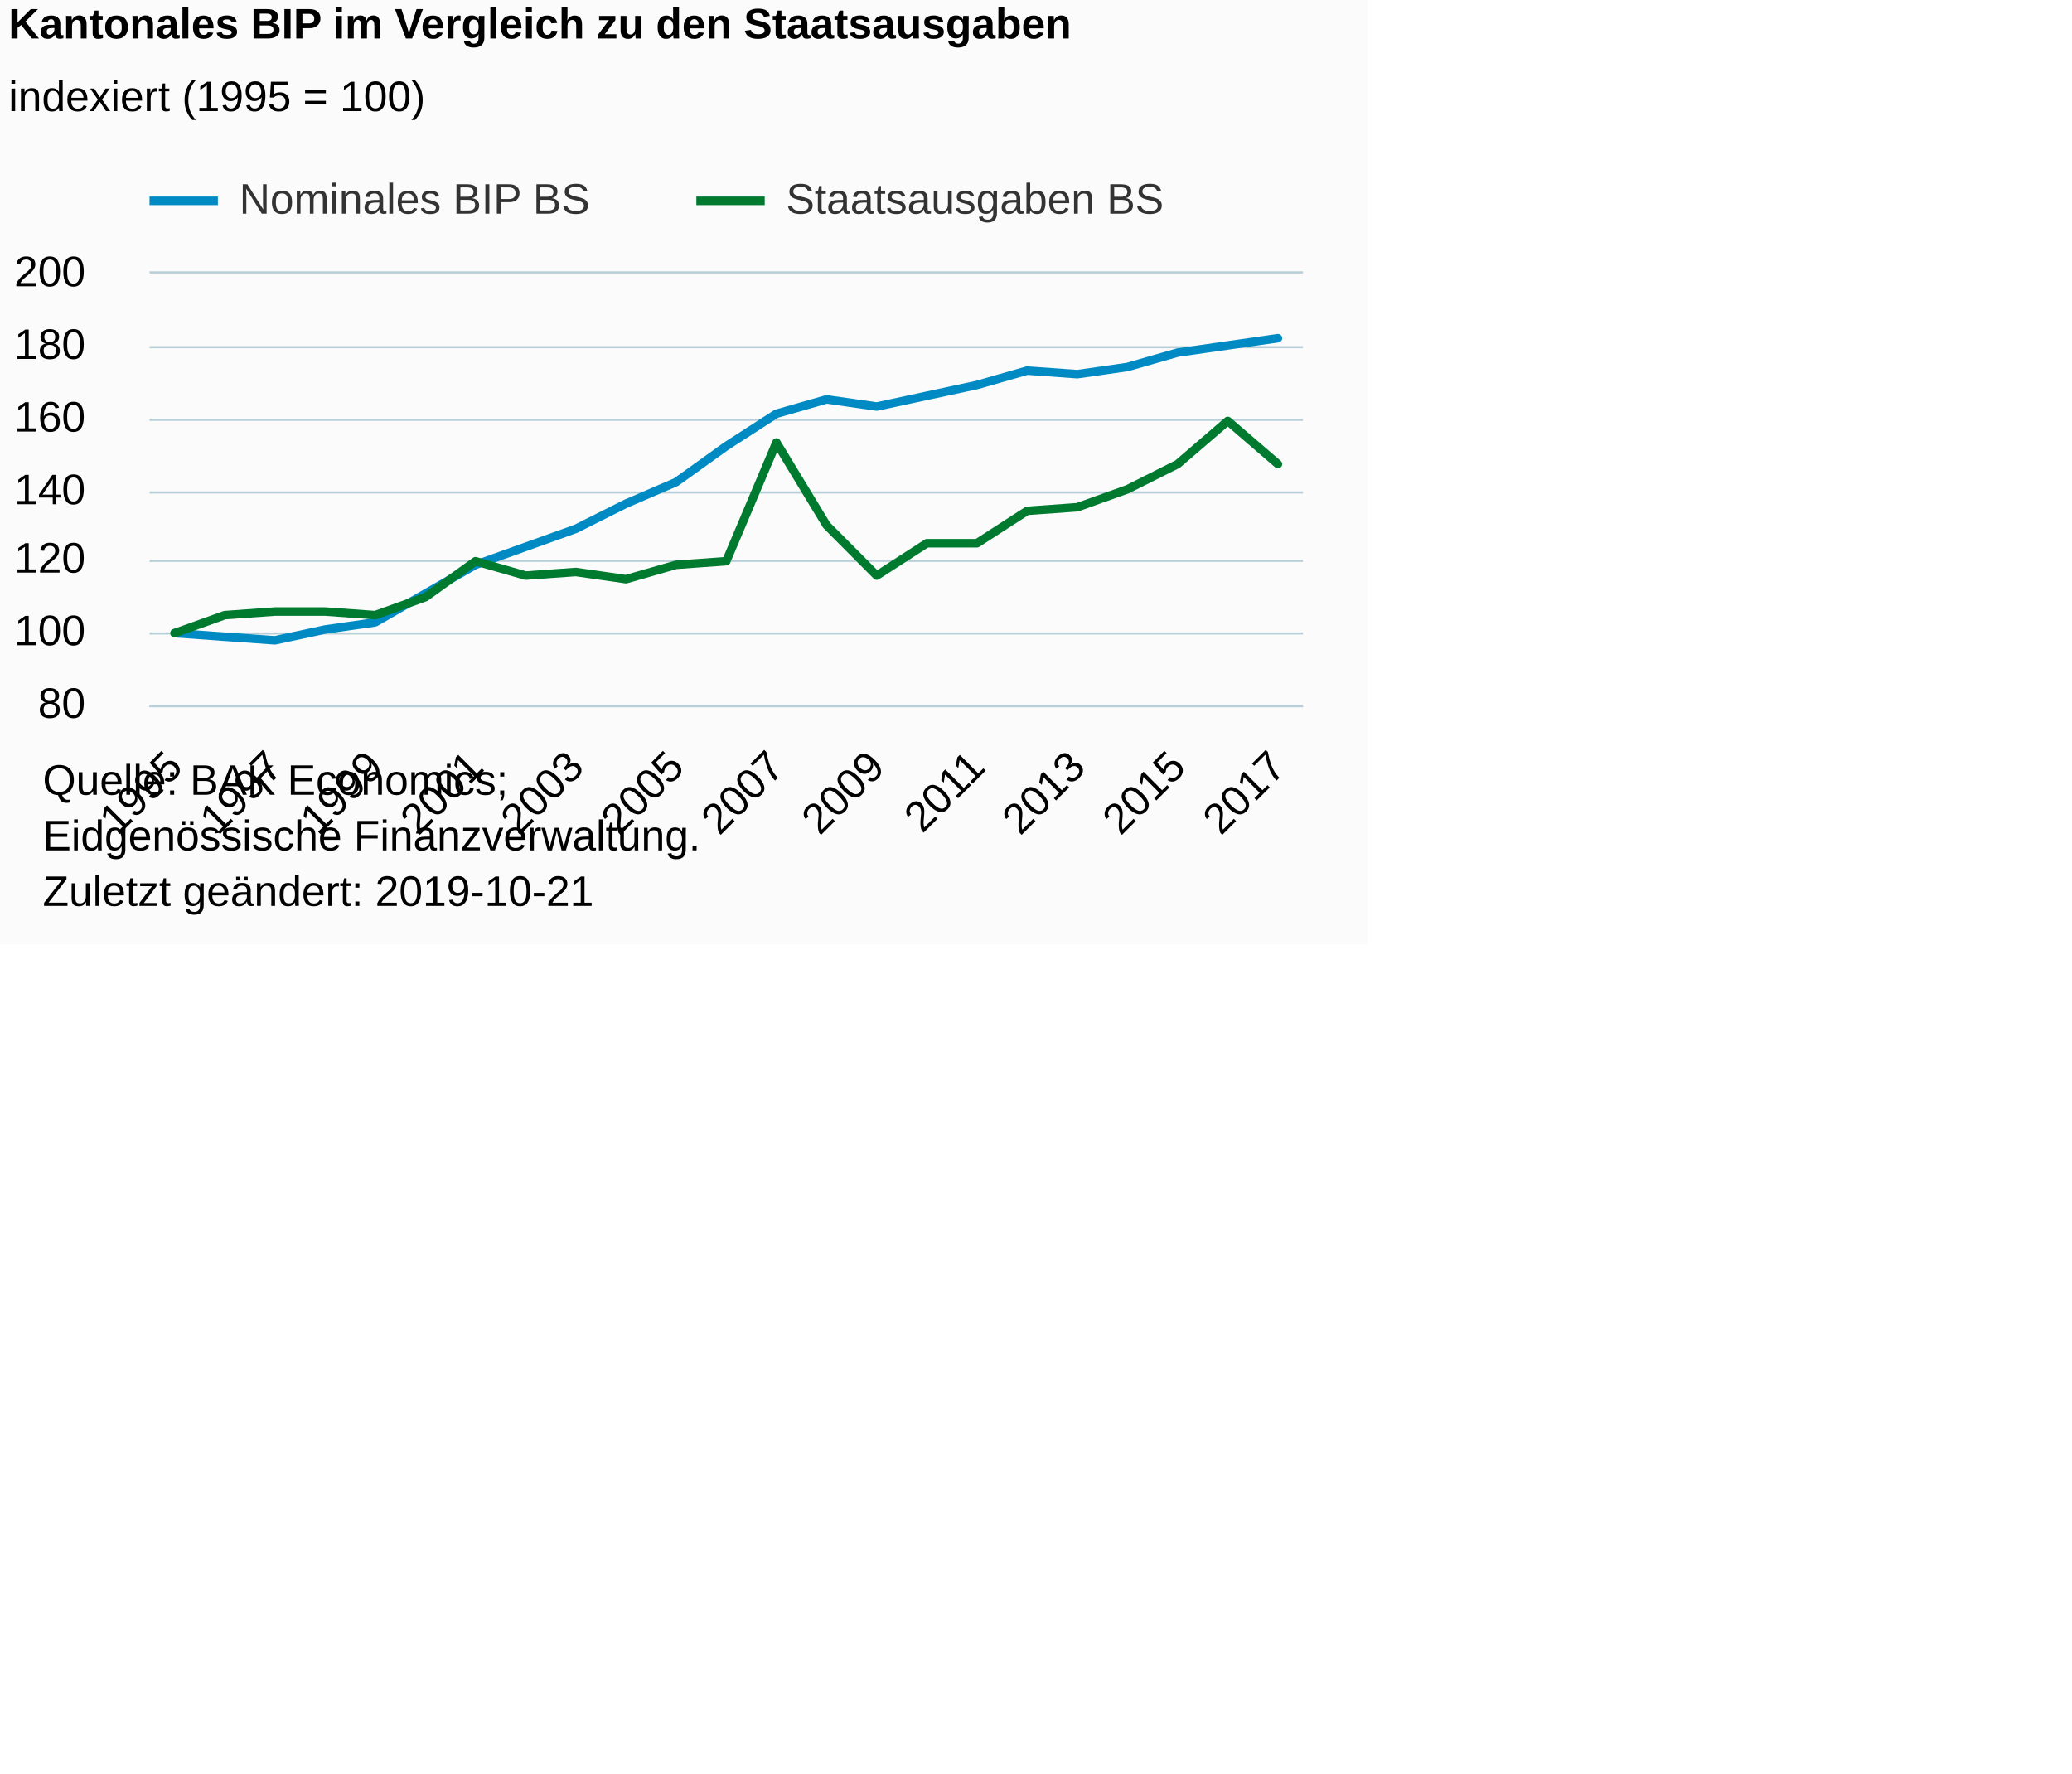
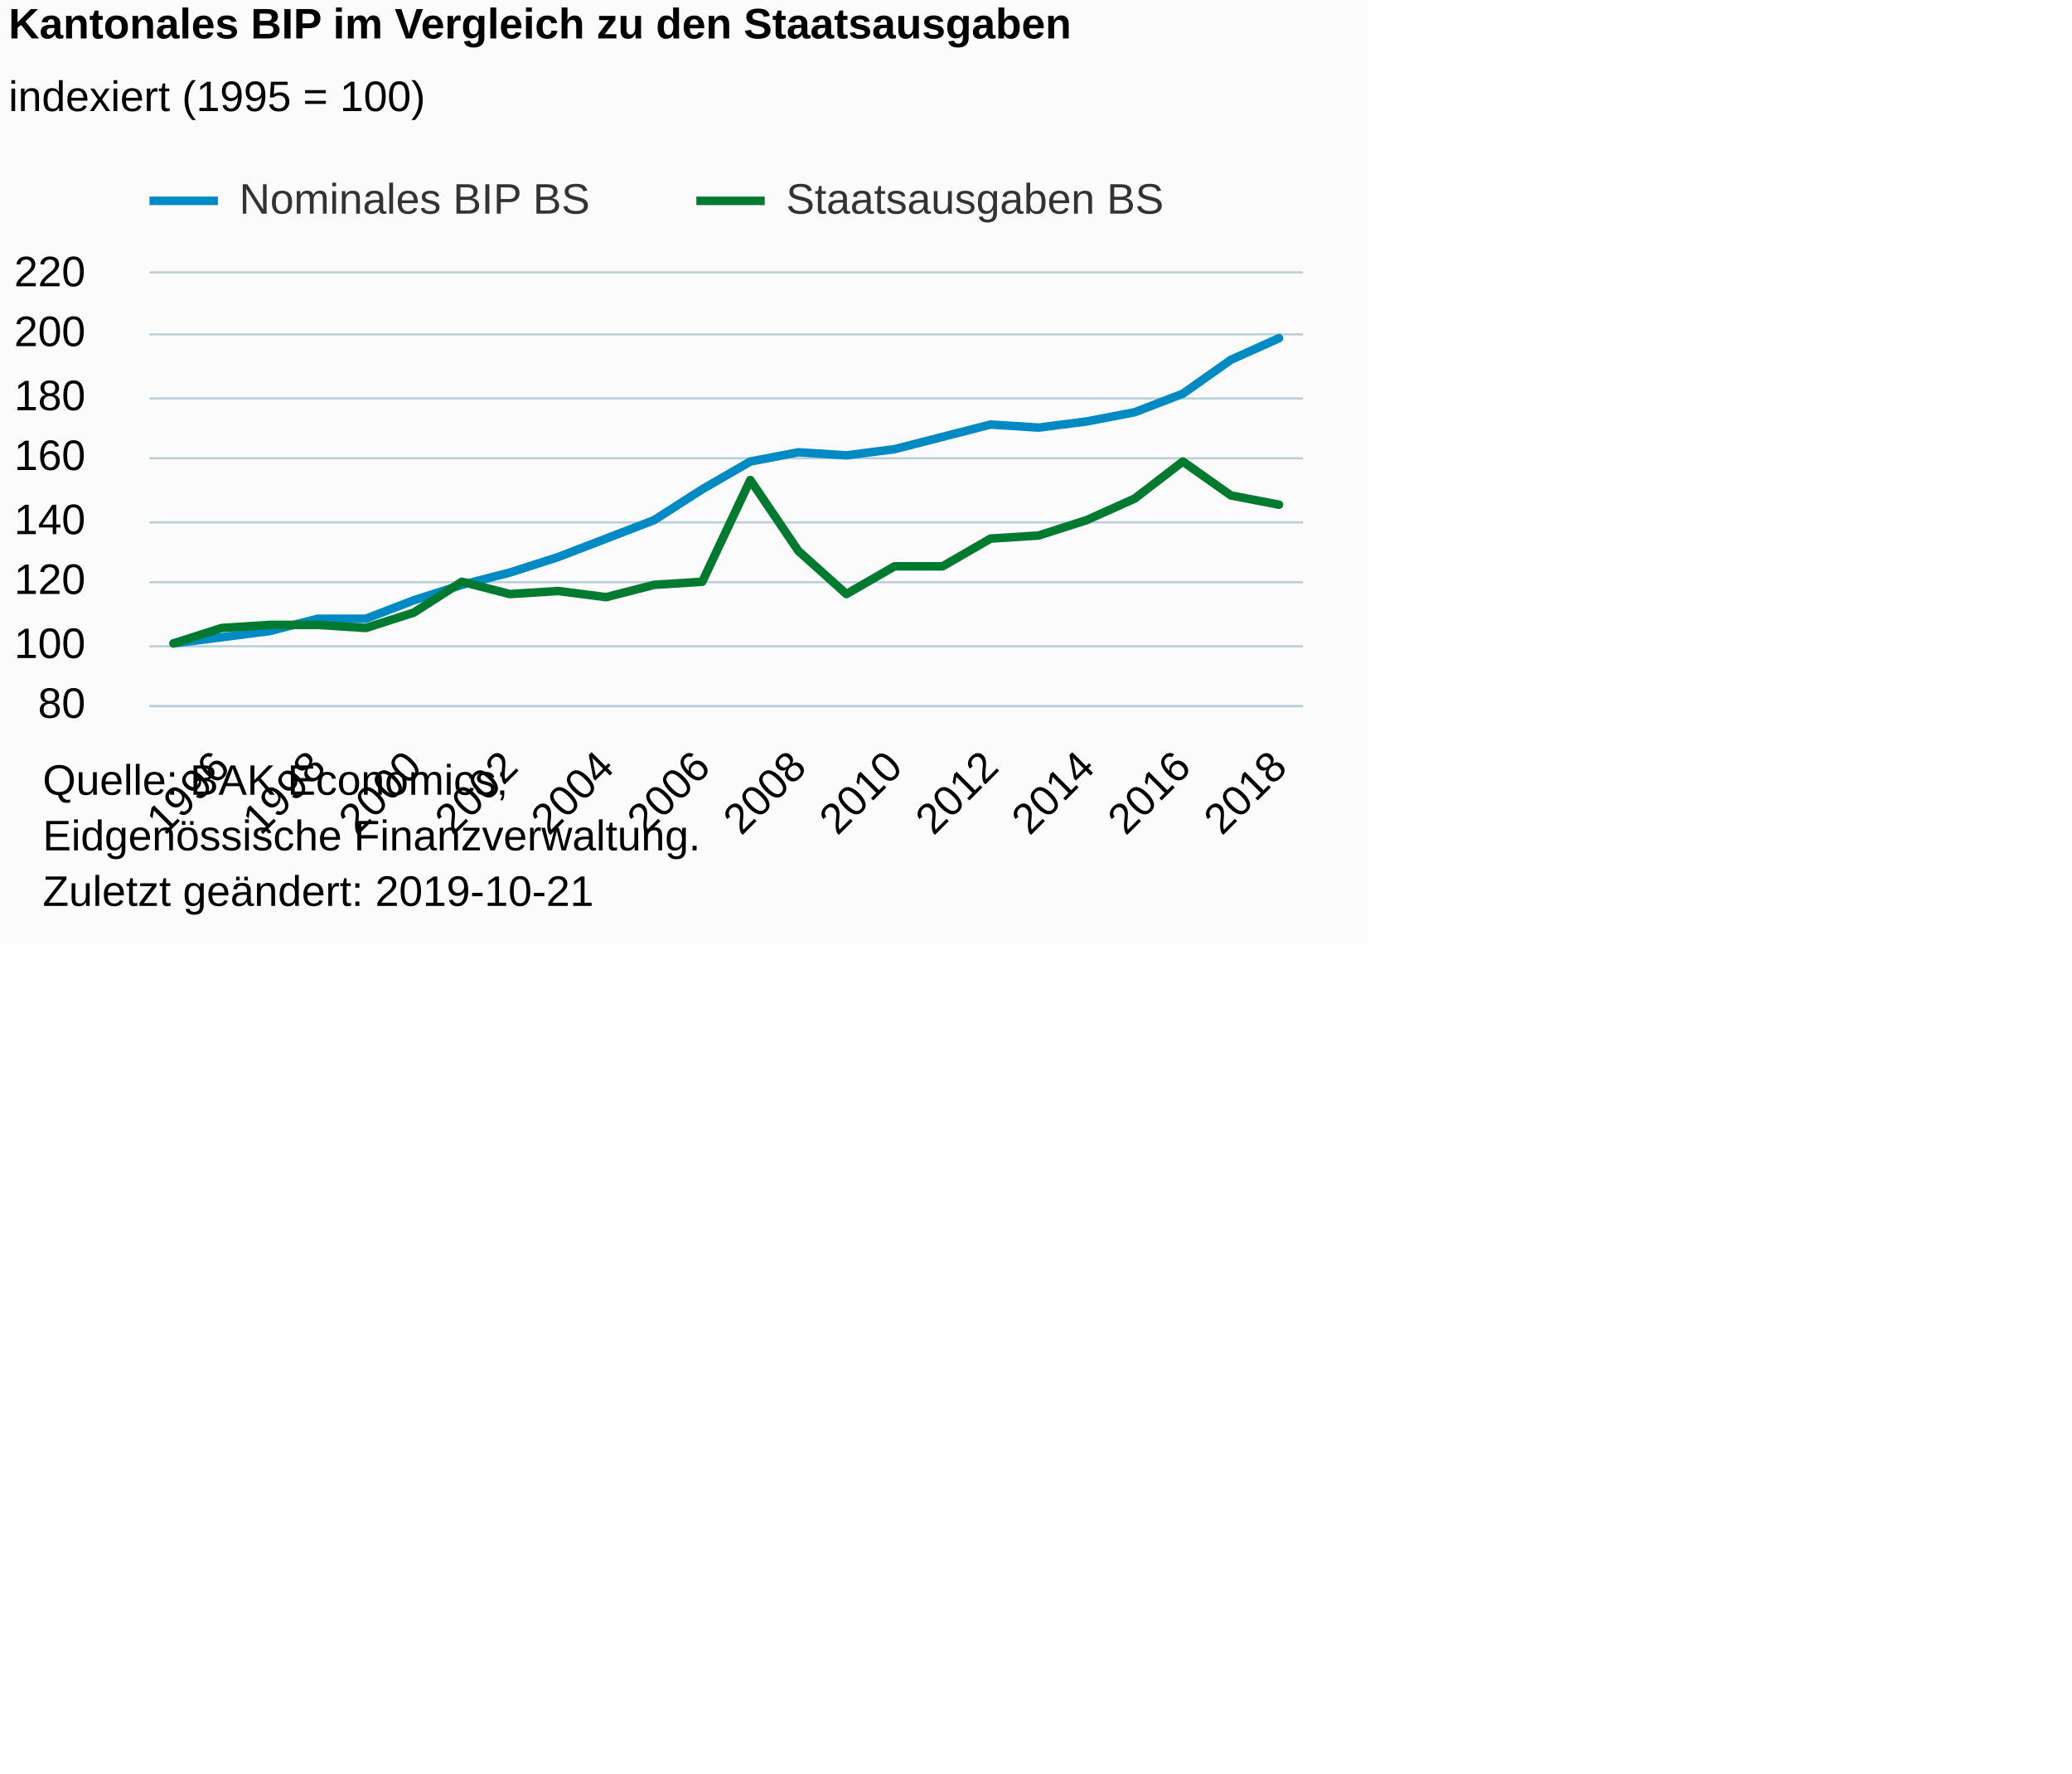
<svg xmlns="http://www.w3.org/2000/svg" version="1.1" class="highcharts-root" style="font-family:Arial;font-size:12px;" viewBox="0 0 485 415">
  <defs>
-     <clipPath id="highcharts-elbpx6c-52-">
+     <clipPath id="highcharts-3eyrwod-54-">
      <rect x="0" y="0" width="270" height="101" fill="none" />
    </clipPath>
-     <clipPath id="highcharts-elbpx6c-76-">
+     <clipPath id="highcharts-3eyrwod-79-">
      <rect x="0" y="0" width="270" height="101" fill="none" />
    </clipPath>
  </defs>
  <rect fill="#fbfbfb" class="highcharts-background" x="0" y="0" width="320" height="221" rx="0" ry="0" />
  <rect fill="none" class="highcharts-plot-background" x="35" y="64" width="270" height="101" />
  <g class="highcharts-pane-group" data-z-index="0" />
  <g class="highcharts-grid highcharts-xaxis-grid" data-z-index="1">
-     <path fill="none" data-z-index="1" class="highcharts-grid-line" d="M 40.5 64 L 40.5 165" opacity="1" />
-     <path fill="none" data-z-index="1" class="highcharts-grid-line" d="M 63.5 64 L 63.5 165" opacity="1" />
-     <path fill="none" data-z-index="1" class="highcharts-grid-line" d="M 87.5 64 L 87.5 165" opacity="1" />
-     <path fill="none" data-z-index="1" class="highcharts-grid-line" d="M 110.5 64 L 110.5 165" opacity="1" />
-     <path fill="none" data-z-index="1" class="highcharts-grid-line" d="M 134.5 64 L 134.5 165" opacity="1" />
-     <path fill="none" data-z-index="1" class="highcharts-grid-line" d="M 157.5 64 L 157.5 165" opacity="1" />
-     <path fill="none" data-z-index="1" class="highcharts-grid-line" d="M 181.5 64 L 181.5 165" opacity="1" />
-     <path fill="none" data-z-index="1" class="highcharts-grid-line" d="M 204.5 64 L 204.5 165" opacity="1" />
-     <path fill="none" data-z-index="1" class="highcharts-grid-line" d="M 228.5 64 L 228.5 165" opacity="1" />
-     <path fill="none" data-z-index="1" class="highcharts-grid-line" d="M 251.5 64 L 251.5 165" opacity="1" />
-     <path fill="none" data-z-index="1" class="highcharts-grid-line" d="M 275.5 64 L 275.5 165" opacity="1" />
+     <path fill="none" data-z-index="1" class="highcharts-grid-line" d="M 51.5 64 L 51.5 165" opacity="1" />
+     <path fill="none" data-z-index="1" class="highcharts-grid-line" d="M 73.5 64 L 73.5 165" opacity="1" />
+     <path fill="none" data-z-index="1" class="highcharts-grid-line" d="M 96.5 64 L 96.5 165" opacity="1" />
+     <path fill="none" data-z-index="1" class="highcharts-grid-line" d="M 118.5 64 L 118.5 165" opacity="1" />
+     <path fill="none" data-z-index="1" class="highcharts-grid-line" d="M 141.5 64 L 141.5 165" opacity="1" />
+     <path fill="none" data-z-index="1" class="highcharts-grid-line" d="M 163.5 64 L 163.5 165" opacity="1" />
+     <path fill="none" data-z-index="1" class="highcharts-grid-line" d="M 186.5 64 L 186.5 165" opacity="1" />
+     <path fill="none" data-z-index="1" class="highcharts-grid-line" d="M 208.5 64 L 208.5 165" opacity="1" />
+     <path fill="none" data-z-index="1" class="highcharts-grid-line" d="M 231.5 64 L 231.5 165" opacity="1" />
+     <path fill="none" data-z-index="1" class="highcharts-grid-line" d="M 253.5 64 L 253.5 165" opacity="1" />
+     <path fill="none" data-z-index="1" class="highcharts-grid-line" d="M 276.5 64 L 276.5 165" opacity="1" />
    <path fill="none" data-z-index="1" class="highcharts-grid-line" d="M 298.5 64 L 298.5 165" opacity="1" />
  </g>
  <g class="highcharts-grid highcharts-yaxis-grid" data-z-index="1">
    <path fill="none" stroke="#B9CFD7" stroke-width="0.5" data-z-index="1" class="highcharts-grid-line" d="M 35 165.25 L 305 165.25" opacity="1" />
-     <path fill="none" stroke="#B9CFD7" stroke-width="0.5" data-z-index="1" class="highcharts-grid-line" d="M 35 148.25 L 305 148.25" opacity="1" />
-     <path fill="none" stroke="#B9CFD7" stroke-width="0.5" data-z-index="1" class="highcharts-grid-line" d="M 35 131.25 L 305 131.25" opacity="1" />
-     <path fill="none" stroke="#B9CFD7" stroke-width="0.5" data-z-index="1" class="highcharts-grid-line" d="M 35 115.25 L 305 115.25" opacity="1" />
-     <path fill="none" stroke="#B9CFD7" stroke-width="0.5" data-z-index="1" class="highcharts-grid-line" d="M 35 98.25 L 305 98.25" opacity="1" />
-     <path fill="none" stroke="#B9CFD7" stroke-width="0.5" data-z-index="1" class="highcharts-grid-line" d="M 35 81.25 L 305 81.25" opacity="1" />
+     <path fill="none" stroke="#B9CFD7" stroke-width="0.5" data-z-index="1" class="highcharts-grid-line" d="M 35 151.25 L 305 151.25" opacity="1" />
+     <path fill="none" stroke="#B9CFD7" stroke-width="0.5" data-z-index="1" class="highcharts-grid-line" d="M 35 136.25 L 305 136.25" opacity="1" />
+     <path fill="none" stroke="#B9CFD7" stroke-width="0.5" data-z-index="1" class="highcharts-grid-line" d="M 35 122.25 L 305 122.25" opacity="1" />
+     <path fill="none" stroke="#B9CFD7" stroke-width="0.5" data-z-index="1" class="highcharts-grid-line" d="M 35 107.25 L 305 107.25" opacity="1" />
+     <path fill="none" stroke="#B9CFD7" stroke-width="0.5" data-z-index="1" class="highcharts-grid-line" d="M 35 93.25 L 305 93.25" opacity="1" />
+     <path fill="none" stroke="#B9CFD7" stroke-width="0.5" data-z-index="1" class="highcharts-grid-line" d="M 35 78.25 L 305 78.25" opacity="1" />
    <path fill="none" stroke="#B9CFD7" stroke-width="0.5" data-z-index="1" class="highcharts-grid-line" d="M 35 63.75 L 305 63.75" opacity="1" />
  </g>
  <rect fill="none" class="highcharts-plot-border" data-z-index="1" x="35" y="64" width="270" height="101" />
  <g class="highcharts-axis highcharts-xaxis" data-z-index="2">
    <path fill="none" class="highcharts-axis-line" stroke="#B9CFD7" stroke-width="0.5" data-z-index="7" d="M 35 165.25 L 305 165.25" />
  </g>
  <g class="highcharts-axis highcharts-yaxis" data-z-index="2">
    <path fill="none" class="highcharts-axis-line" data-z-index="7" d="M 35 64 L 35 165" />
  </g>
  <g class="highcharts-series-group" data-z-index="3">
-     <g class="highcharts-series highcharts-series-0 highcharts-line-series" data-z-index="0.1" opacity="1" transform="translate(35,64) scale(1 1)" clip-path="url(#highcharts-elbpx6c-76-)">
-       <path fill="none" d="M 5.87 84.167 L 17.609 85.008 L 29.348 85.85 L 41.087 83.325 L 52.826 81.642 L 64.565 74.908 L 76.304 68.175 L 88.043 63.967 L 99.783 59.758 L 111.522 53.867 L 123.261 48.817 L 135 40.4 L 146.739 32.825 L 158.478 29.458 L 170.217 31.142 L 181.957 28.617 L 193.696 26.092 L 205.435 22.725 L 217.174 23.567 L 228.913 21.883 L 240.652 18.517 L 252.391 16.833 L 264.13 15.15" class="highcharts-graph" data-z-index="1" stroke="#008AC3" stroke-width="2" stroke-linejoin="round" stroke-linecap="round" />
+     <g class="highcharts-series highcharts-series-0 highcharts-line-series" data-z-index="0.1" opacity="1" transform="translate(35,64) scale(1 1)" clip-path="url(#highcharts-3eyrwod-79-)">
+       <path fill="none" d="M 5.625 86.571 L 16.875 85.129 L 28.125 83.686 L 39.375 80.8 L 50.625 80.8 L 61.875 76.471 L 73.125 72.864 L 84.375 69.979 L 95.625 66.371 L 106.875 62.043 L 118.125 57.714 L 129.375 50.5 L 140.625 44.007 L 151.875 41.843 L 163.125 42.564 L 174.375 41.121 L 185.625 38.236 L 196.875 35.35 L 208.125 36.071 L 219.375 34.629 L 230.625 32.464 L 241.875 28.136 L 253.125 20.2 L 264.375 15.15" class="highcharts-graph" data-z-index="1" stroke="#008AC3" stroke-width="2" stroke-linejoin="round" stroke-linecap="round" />
    </g>
    <g class="highcharts-markers highcharts-series-0 highcharts-line-series" data-z-index="0.1" opacity="1" transform="translate(35,64) scale(1 1)" clip-path="none" />
-     <g class="highcharts-series highcharts-series-1 highcharts-line-series" data-z-index="0.1" opacity="1" transform="translate(35,64) scale(1 1)" clip-path="url(#highcharts-elbpx6c-76-)">
-       <path fill="none" d="M 5.87 84.167 L 17.609 79.958 L 29.348 79.117 L 41.087 79.117 L 52.826 79.958 L 64.565 75.75 L 76.304 67.333 L 88.043 70.7 L 99.783 69.858 L 111.522 71.542 L 123.261 68.175 L 135 67.333 L 146.739 39.558 L 158.478 58.917 L 170.217 70.7 L 181.957 63.125 L 193.696 63.125 L 205.435 55.55 L 217.174 54.708 L 228.913 50.5 L 240.652 44.608 L 252.391 34.508 L 264.13 44.608" class="highcharts-graph" data-z-index="1" stroke="#007A2F" stroke-width="2" stroke-linejoin="round" stroke-linecap="round" />
+     <g class="highcharts-series highcharts-series-1 highcharts-line-series" data-z-index="0.1" opacity="1" transform="translate(35,64) scale(1 1)" clip-path="url(#highcharts-3eyrwod-79-)">
+       <path fill="none" d="M 5.625 86.571 L 16.875 82.964 L 28.125 82.243 L 39.375 82.243 L 50.625 82.964 L 61.875 79.357 L 73.125 72.143 L 84.375 75.029 L 95.625 74.307 L 106.875 75.75 L 118.125 72.864 L 129.375 72.143 L 140.625 48.336 L 151.875 64.929 L 163.125 75.029 L 174.375 68.536 L 185.625 68.536 L 196.875 62.043 L 208.125 61.321 L 219.375 57.714 L 230.625 52.664 L 241.875 44.007 L 253.125 51.943 L 264.375 54.107" class="highcharts-graph" data-z-index="1" stroke="#007A2F" stroke-width="2" stroke-linejoin="round" stroke-linecap="round" />
    </g>
    <g class="highcharts-markers highcharts-series-1 highcharts-line-series" data-z-index="0.1" opacity="1" transform="translate(35,64) scale(1 1)" clip-path="none" />
  </g>
  <text x="2" text-anchor="start" class="highcharts-title" data-z-index="4" style="color:#000000;font-size:10px;font-weight:bold;fill:#000000;" y="9">
    <tspan>Kantonales BIP im Vergleich zu den Staatsausgaben</tspan>
  </text>
  <text x="2" text-anchor="start" class="highcharts-subtitle" data-z-index="4" style="color:#000000;font-size:10px;font-weight:normal;font-family:Arial;fill:#000000;" y="26">
    <tspan>indexiert (1995 = 100)</tspan>
  </text>
  <text x="2" text-anchor="start" class="highcharts-caption" data-z-index="4" style="color:#666666;fill:#666666;" y="211" />
  <g class="highcharts-legend" data-z-index="7" transform="translate(35,42)">
    <rect fill="none" class="highcharts-legend-box" rx="0" ry="0" x="0" y="0" width="241" height="10" visibility="visible" />
    <g data-z-index="1">
      <g>
        <g class="highcharts-legend-item highcharts-line-series highcharts-color-undefined highcharts-series-0" data-z-index="1" transform="translate(0,-5)">
          <path fill="none" d="M 0 10 L 16 10" class="highcharts-graph" stroke="#008AC3" stroke-width="2" />
          <text x="21" style="color:#333333;cursor:pointer;font-size:10px;font-weight:normal;fill:#333333;" text-anchor="start" data-z-index="2" y="13">
            <tspan>Nominales BIP BS</tspan>
          </text>
        </g>
        <g class="highcharts-legend-item highcharts-line-series highcharts-color-undefined highcharts-series-1" data-z-index="1" transform="translate(128,-5)">
          <path fill="none" d="M 0 10 L 16 10" class="highcharts-graph" stroke="#007A2F" stroke-width="2" />
          <text x="21" y="13" style="color:#333333;cursor:pointer;font-size:10px;font-weight:normal;fill:#333333;" text-anchor="start" data-z-index="2">
            <tspan>Staatsausgaben BS</tspan>
          </text>
        </g>
      </g>
    </g>
  </g>
  <g class="highcharts-axis-labels highcharts-xaxis-labels" data-z-index="7">
-     <text x="43.227" style="color:#000000;cursor:default;font-size:10px;white-space:nowrap;fill:#000000;" text-anchor="end" transform="translate(0,0) rotate(-45 43.22659 180)" y="180" opacity="1">1995</text>
-     <text x="66.705" style="color:#000000;cursor:default;font-size:10px;white-space:nowrap;fill:#000000;" text-anchor="end" transform="translate(0,0) rotate(-45 66.70485 180)" y="180" opacity="1">1997</text>
-     <text x="90.183" style="color:#000000;cursor:default;font-size:10px;white-space:nowrap;fill:#000000;" text-anchor="end" transform="translate(0,0) rotate(-45 90.18311 180)" y="180" opacity="1">1999</text>
-     <text x="113.661" style="color:#000000;cursor:default;font-size:10px;white-space:nowrap;fill:#000000;" text-anchor="end" transform="translate(0,0) rotate(-45 113.6614 180)" y="180" opacity="1">2001</text>
-     <text x="137.14" style="color:#000000;cursor:default;font-size:10px;white-space:nowrap;fill:#000000;" text-anchor="end" transform="translate(0,0) rotate(-45 137.1396 180)" y="180" opacity="1">2003</text>
-     <text x="160.618" style="color:#000000;cursor:default;font-size:10px;white-space:nowrap;fill:#000000;" text-anchor="end" transform="translate(0,0) rotate(-45 160.6179 180)" y="180" opacity="1">2005</text>
-     <text x="184.096" style="color:#000000;cursor:default;font-size:10px;white-space:nowrap;fill:#000000;" text-anchor="end" transform="translate(0,0) rotate(-45 184.0962 180)" y="180" opacity="1">2007</text>
-     <text x="207.574" style="color:#000000;cursor:default;font-size:10px;white-space:nowrap;fill:#000000;" text-anchor="end" transform="translate(0,0) rotate(-45 207.5744 180)" y="180" opacity="1">2009</text>
-     <text x="231.053" style="color:#000000;cursor:default;font-size:10px;white-space:nowrap;fill:#000000;" text-anchor="end" transform="translate(0,0) rotate(-45 231.0527 180)" y="180" opacity="1">2011</text>
-     <text x="254.531" style="color:#000000;cursor:default;font-size:10px;white-space:nowrap;fill:#000000;" text-anchor="end" transform="translate(0,0) rotate(-45 254.5309 180)" y="180" opacity="1">2013</text>
-     <text x="278.009" style="color:#000000;cursor:default;font-size:10px;white-space:nowrap;fill:#000000;" text-anchor="end" transform="translate(0,0) rotate(-45 278.0092 180)" y="180" opacity="1">2015</text>
-     <text x="301.487" style="color:#000000;cursor:default;font-size:10px;white-space:nowrap;fill:#000000;" text-anchor="end" transform="translate(0,0) rotate(-45 301.4875 180)" y="180" opacity="1">2017</text>
+     <text x="54.232" style="color:#000000;cursor:default;font-size:10px;white-space:nowrap;fill:#000000;" text-anchor="end" transform="translate(0,0) rotate(-45 54.23202 180)" y="180" opacity="1">1996</text>
+     <text x="76.732" style="color:#000000;cursor:default;font-size:10px;white-space:nowrap;fill:#000000;" text-anchor="end" transform="translate(0,0) rotate(-45 76.73202 180)" y="180" opacity="1">1998</text>
+     <text x="99.232" style="color:#000000;cursor:default;font-size:10px;white-space:nowrap;fill:#000000;" text-anchor="end" transform="translate(0,0) rotate(-45 99.23202 180)" y="180" opacity="1">2000</text>
+     <text x="121.732" style="color:#000000;cursor:default;font-size:10px;white-space:nowrap;fill:#000000;" text-anchor="end" transform="translate(0,0) rotate(-45 121.732 180)" y="180" opacity="1">2002</text>
+     <text x="144.232" style="color:#000000;cursor:default;font-size:10px;white-space:nowrap;fill:#000000;" text-anchor="end" transform="translate(0,0) rotate(-45 144.232 180)" y="180" opacity="1">2004</text>
+     <text x="166.732" style="color:#000000;cursor:default;font-size:10px;white-space:nowrap;fill:#000000;" text-anchor="end" transform="translate(0,0) rotate(-45 166.732 180)" y="180" opacity="1">2006</text>
+     <text x="189.232" style="color:#000000;cursor:default;font-size:10px;white-space:nowrap;fill:#000000;" text-anchor="end" transform="translate(0,0) rotate(-45 189.232 180)" y="180" opacity="1">2008</text>
+     <text x="211.732" style="color:#000000;cursor:default;font-size:10px;white-space:nowrap;fill:#000000;" text-anchor="end" transform="translate(0,0) rotate(-45 211.732 180)" y="180" opacity="1">2010</text>
+     <text x="234.232" style="color:#000000;cursor:default;font-size:10px;white-space:nowrap;fill:#000000;" text-anchor="end" transform="translate(0,0) rotate(-45 234.232 180)" y="180" opacity="1">2012</text>
+     <text x="256.732" style="color:#000000;cursor:default;font-size:10px;white-space:nowrap;fill:#000000;" text-anchor="end" transform="translate(0,0) rotate(-45 256.732 180)" y="180" opacity="1">2014</text>
+     <text x="279.232" style="color:#000000;cursor:default;font-size:10px;white-space:nowrap;fill:#000000;" text-anchor="end" transform="translate(0,0) rotate(-45 279.232 180)" y="180" opacity="1">2016</text>
+     <text x="301.732" style="color:#000000;cursor:default;font-size:10px;white-space:nowrap;fill:#000000;" text-anchor="end" transform="translate(0,0) rotate(-45 301.732 180)" y="180" opacity="1">2018</text>
  </g>
  <g class="highcharts-axis-labels highcharts-yaxis-labels" data-z-index="7">
    <text x="20" style="color:#000000;cursor:default;font-size:10px;fill:#000000;" text-anchor="end" transform="translate(0,0)" y="168" opacity="1">80</text>
-     <text x="20" style="color:#000000;cursor:default;font-size:10px;fill:#000000;" text-anchor="end" transform="translate(0,0)" y="151" opacity="1">100</text>
-     <text x="20" style="color:#000000;cursor:default;font-size:10px;fill:#000000;" text-anchor="end" transform="translate(0,0)" y="134" opacity="1">120</text>
-     <text x="20" style="color:#000000;cursor:default;font-size:10px;fill:#000000;" text-anchor="end" transform="translate(0,0)" y="118" opacity="1">140</text>
-     <text x="20" style="color:#000000;cursor:default;font-size:10px;fill:#000000;" text-anchor="end" transform="translate(0,0)" y="101" opacity="1">160</text>
-     <text x="20" style="color:#000000;cursor:default;font-size:10px;fill:#000000;" text-anchor="end" transform="translate(0,0)" y="84" opacity="1">180</text>
-     <text x="20" style="color:#000000;cursor:default;font-size:10px;fill:#000000;" text-anchor="end" transform="translate(0,0)" y="67" opacity="1">200</text>
+     <text x="20" style="color:#000000;cursor:default;font-size:10px;fill:#000000;" text-anchor="end" transform="translate(0,0)" y="154" opacity="1">100</text>
+     <text x="20" style="color:#000000;cursor:default;font-size:10px;fill:#000000;" text-anchor="end" transform="translate(0,0)" y="139" opacity="1">120</text>
+     <text x="20" style="color:#000000;cursor:default;font-size:10px;fill:#000000;" text-anchor="end" transform="translate(0,0)" y="125" opacity="1">140</text>
+     <text x="20" style="color:#000000;cursor:default;font-size:10px;fill:#000000;" text-anchor="end" transform="translate(0,0)" y="110" opacity="1">160</text>
+     <text x="20" style="color:#000000;cursor:default;font-size:10px;fill:#000000;" text-anchor="end" transform="translate(0,0)" y="96" opacity="1">180</text>
+     <text x="20" style="color:#000000;cursor:default;font-size:10px;fill:#000000;" text-anchor="end" transform="translate(0,0)" y="81" opacity="1">200</text>
+     <text x="20" style="color:#000000;cursor:default;font-size:10px;fill:#000000;" text-anchor="end" transform="translate(0,0)" y="67" opacity="1">220</text>
  </g>
  <text x="10" class="highcharts-credits" text-anchor="start" data-z-index="8" style="cursor:default;color:#000000;font-size:10px;fill:#000000;" y="186">
    <tspan>Quelle: BAK Economics;</tspan>
    <tspan x="10" dy="13">Eidgenössische Finanzverwaltung.</tspan>
    <tspan x="10" dy="13">Zuletzt geändert: 2019-10-21</tspan>
  </text>
</svg>
